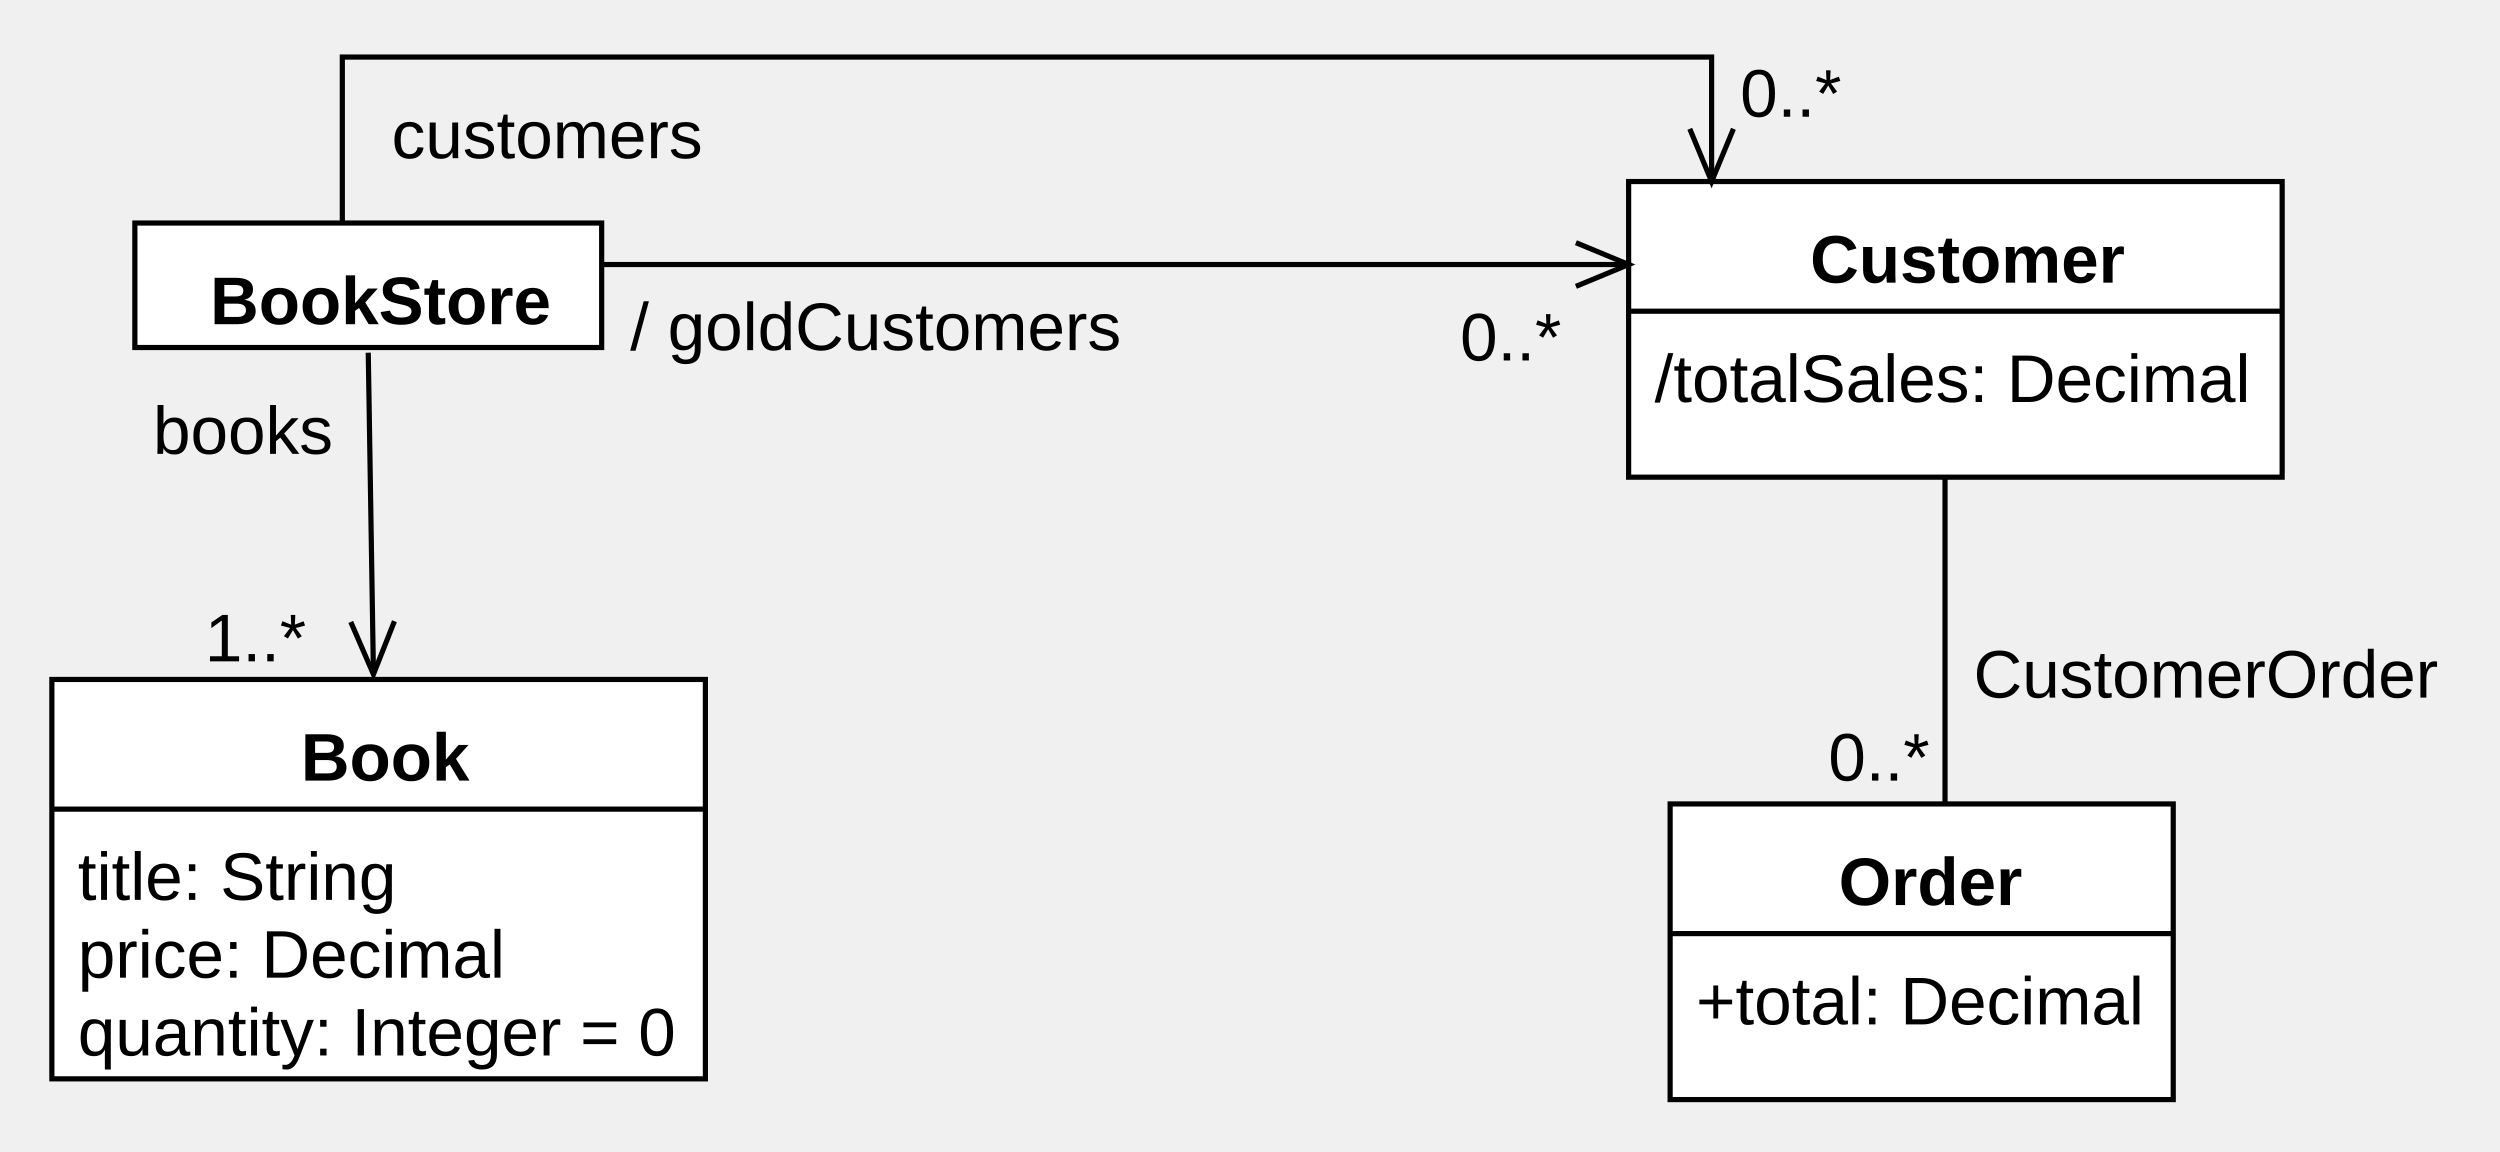
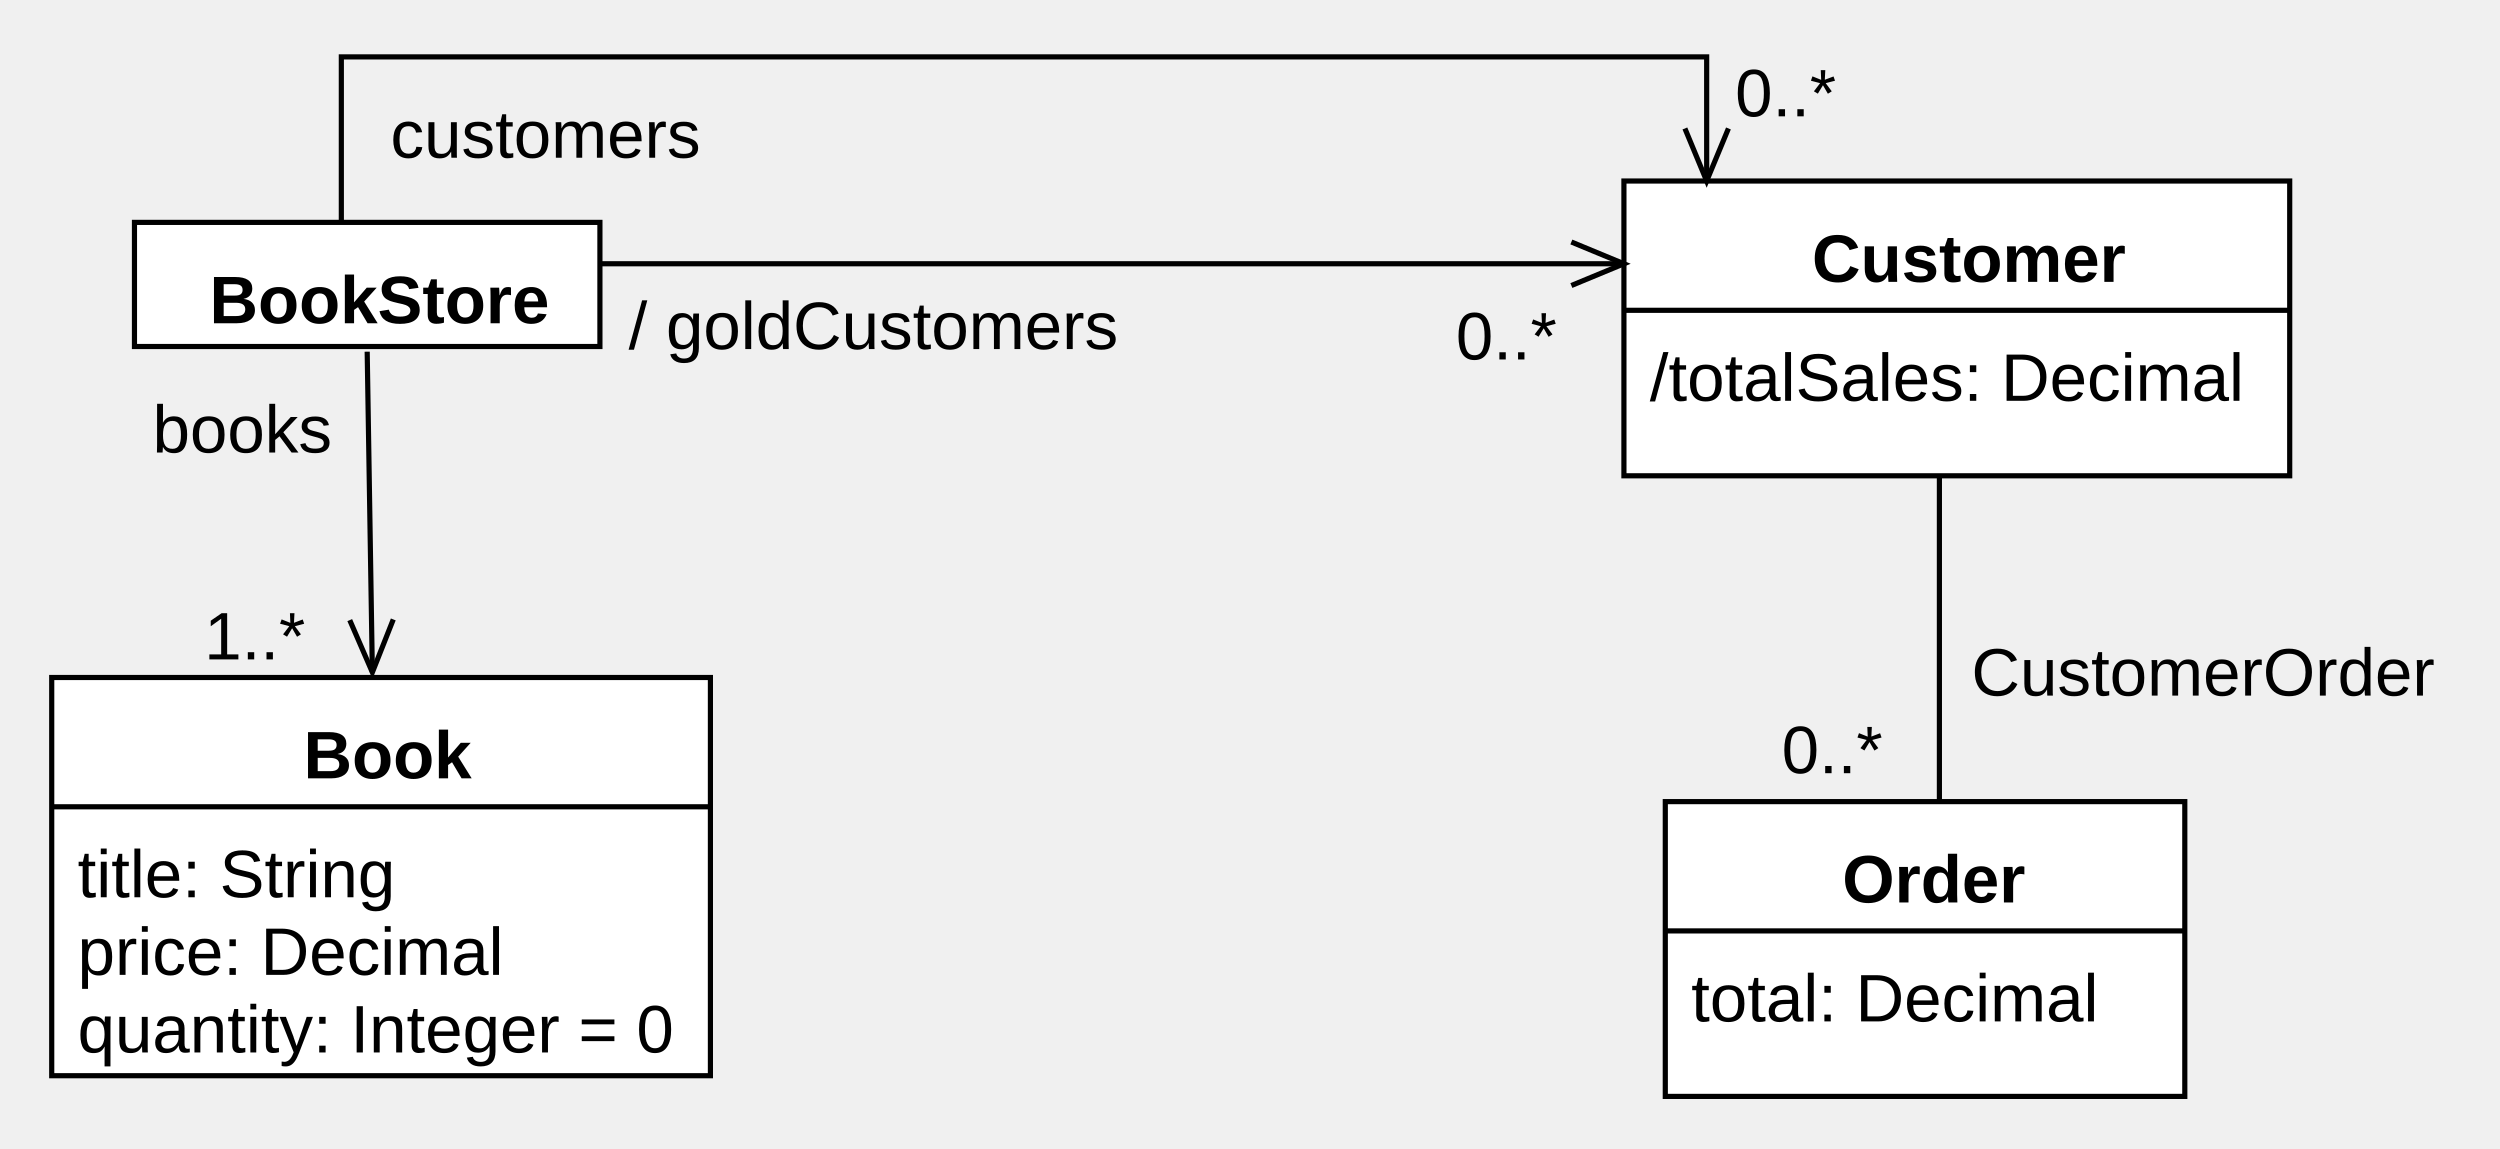
- <svg xmlns="http://www.w3.org/2000/svg" version="1.1" width="482" height="222">
+ <svg xmlns="http://www.w3.org/2000/svg" version="1.1" width="483.398" height="222">
  <defs />
  <g>
    <g transform="translate(-14,-5) scale(1,1)">
      <rect fill="#ffffff" stroke="none" x="40" y="48" width="90" height="24" />
    </g>
    <g transform="translate(-14,-5) scale(1,1)">
      <path fill="none" stroke="#000000" d="M 40 48 L 130 48 L 130 72 L 40 72 L 40 48 Z Z" stroke-miterlimit="10" />
    </g>
    <g transform="translate(-14,-5) scale(1,1)">
      <g>
        <path fill="none" stroke="none" />
        <text fill="#000000" stroke="none" font-family="Arial" font-size="13px" font-style="normal" font-weight="bold" text-decoration="none" x="54.5" y="67.5">BookStore</text>
      </g>
    </g>
    <g transform="translate(-14,-5) scale(1,1)">
-       <rect fill="#ffffff" stroke="none" x="24" y="136" width="126" height="77" />
+       <rect fill="#ffffff" stroke="none" x="24" y="136" width="127.365" height="77" />
    </g>
    <g transform="translate(-14,-5) scale(1,1)">
-       <path fill="none" stroke="#000000" d="M 24 136 L 150 136 L 150 213 L 24 213 L 24 136 Z Z" stroke-miterlimit="10" />
+       <path fill="none" stroke="#000000" d="M 24 136 L 151.365 136 L 151.365 213 L 24 213 L 24 136 Z Z" stroke-miterlimit="10" />
    </g>
    <g transform="translate(-14,-5) scale(1,1)">
-       <path fill="none" stroke="#000000" d="M 24 161 L 150 161" stroke-miterlimit="10" />
+       <path fill="none" stroke="#000000" d="M 24 161 L 151.365 161" stroke-miterlimit="10" />
    </g>
    <g transform="translate(-14,-5) scale(1,1)">
      <g>
        <path fill="none" stroke="none" />
-         <text fill="#000000" stroke="none" font-family="Arial" font-size="13px" font-style="normal" font-weight="bold" text-decoration="none" x="72" y="155.5">Book</text>
+         <text fill="#000000" stroke="none" font-family="Arial" font-size="13px" font-style="normal" font-weight="bold" text-decoration="none" x="72.682" y="155.5">Book</text>
      </g>
    </g>
    <g transform="translate(-14,-5) scale(1,1)">
      <g>
        <path fill="none" stroke="none" />
        <text fill="#000000" stroke="none" font-family="Arial" font-size="13px" font-style="normal" font-weight="normal" text-decoration="none" x="29" y="178.5">title: String</text>
      </g>
    </g>
    <g transform="translate(-14,-5) scale(1,1)">
      <g>
        <path fill="none" stroke="none" />
        <text fill="#000000" stroke="none" font-family="Arial" font-size="13px" font-style="normal" font-weight="normal" text-decoration="none" x="29" y="193.5">price: Decimal</text>
      </g>
    </g>
    <g transform="translate(-14,-5) scale(1,1)">
      <g>
        <path fill="none" stroke="none" />
        <text fill="#000000" stroke="none" font-family="Arial" font-size="13px" font-style="normal" font-weight="normal" text-decoration="none" x="29" y="208.5">quantity: Integer = 0</text>
      </g>
    </g>
    <g transform="translate(-14,-5) scale(1,1)">
-       <rect fill="#ffffff" stroke="none" x="328" y="40" width="126" height="57" />
+       <rect fill="#ffffff" stroke="none" x="328" y="40" width="128.736" height="57" />
    </g>
    <g transform="translate(-14,-5) scale(1,1)">
-       <path fill="none" stroke="#000000" d="M 328 40 L 454 40 L 454 97 L 328 97 L 328 40 Z Z" stroke-miterlimit="10" />
+       <path fill="none" stroke="#000000" d="M 328 40 L 456.736 40 L 456.736 97 L 328 97 L 328 40 Z Z" stroke-miterlimit="10" />
    </g>
    <g transform="translate(-14,-5) scale(1,1)">
-       <path fill="none" stroke="#000000" d="M 328 65 L 454 65" stroke-miterlimit="10" />
+       <path fill="none" stroke="#000000" d="M 328 65 L 456.736 65" stroke-miterlimit="10" />
    </g>
    <g transform="translate(-14,-5) scale(1,1)">
      <g>
        <path fill="none" stroke="none" />
-         <text fill="#000000" stroke="none" font-family="Arial" font-size="13px" font-style="normal" font-weight="bold" text-decoration="none" x="363" y="59.5">Customer</text>
+         <text fill="#000000" stroke="none" font-family="Arial" font-size="13px" font-style="normal" font-weight="bold" text-decoration="none" x="364.368" y="59.5">Customer</text>
      </g>
    </g>
    <g transform="translate(-14,-5) scale(1,1)">
      <g>
        <path fill="none" stroke="none" />
        <text fill="#000000" stroke="none" font-family="Arial" font-size="13px" font-style="normal" font-weight="normal" text-decoration="none" x="333" y="82.5">/totalSales: Decimal</text>
      </g>
    </g>
    <g transform="translate(-14,-5) scale(1,1)">
-       <rect fill="#ffffff" stroke="none" x="336" y="160" width="97" height="57" />
+       <rect fill="#ffffff" stroke="none" x="336" y="160" width="100.451" height="57" />
    </g>
    <g transform="translate(-14,-5) scale(1,1)">
-       <path fill="none" stroke="#000000" d="M 336 160 L 433 160 L 433 217 L 336 217 L 336 160 Z Z" stroke-miterlimit="10" />
+       <path fill="none" stroke="#000000" d="M 336 160 L 436.451 160 L 436.451 217 L 336 217 L 336 160 Z Z" stroke-miterlimit="10" />
    </g>
    <g transform="translate(-14,-5) scale(1,1)">
-       <path fill="none" stroke="#000000" d="M 336 185 L 433 185" stroke-miterlimit="10" />
+       <path fill="none" stroke="#000000" d="M 336 185 L 436.451 185" stroke-miterlimit="10" />
    </g>
    <g transform="translate(-14,-5) scale(1,1)">
      <g>
        <path fill="none" stroke="none" />
-         <text fill="#000000" stroke="none" font-family="Arial" font-size="13px" font-style="normal" font-weight="bold" text-decoration="none" x="368.5" y="179.5">Order</text>
+         <text fill="#000000" stroke="none" font-family="Arial" font-size="13px" font-style="normal" font-weight="bold" text-decoration="none" x="370.225" y="179.5">Order</text>
      </g>
    </g>
    <g transform="translate(-14,-5) scale(1,1)">
      <g>
        <path fill="none" stroke="none" />
-         <text fill="#000000" stroke="none" font-family="Arial" font-size="13px" font-style="normal" font-weight="normal" text-decoration="none" x="341" y="202.5">+total: Decimal</text>
+         <text fill="#000000" stroke="none" font-family="Arial" font-size="13px" font-style="normal" font-weight="normal" text-decoration="none" x="341" y="202.5">total: Decimal</text>
      </g>
    </g>
    <g transform="translate(-14,-5) scale(1,1)">
      <path fill="none" stroke="#000000" d="M 85 73 L 86 135" stroke-miterlimit="10" />
    </g>
    <g transform="translate(-14,-5) scale(1,1)">
      <path fill="none" stroke="#000000" d="M 81.627 124.907 L 86 135 L 90.045 124.771" stroke-miterlimit="10" />
    </g>
    <g transform="translate(-14,-5) scale(1,1)">
      <g>
        <path fill="none" stroke="none" />
        <text fill="#000000" stroke="none" font-family="Arial" font-size="13px" font-style="normal" font-weight="normal" text-decoration="none" x="43.5" y="92.5">books</text>
      </g>
    </g>
    <g transform="translate(-14,-5) scale(1,1)">
      <g>
        <path fill="none" stroke="none" />
        <text fill="#000000" stroke="none" font-family="Arial" font-size="13px" font-style="normal" font-weight="normal" text-decoration="none" x="53.5" y="132.5">1..*</text>
      </g>
    </g>
    <g transform="translate(-14,-5) scale(1,1)">
      <path fill="none" stroke="#000000" d="M 130 56 L 328 56" stroke-miterlimit="10" />
    </g>
    <g transform="translate(-14,-5) scale(1,1)">
      <path fill="none" stroke="#000000" d="M 317.837 60.21 L 328 56 L 317.837 51.79" stroke-miterlimit="10" />
    </g>
    <g transform="translate(-14,-5) scale(1,1)">
      <g>
        <path fill="none" stroke="none" />
-         <text fill="#000000" stroke="none" font-family="Arial" font-size="13px" font-style="normal" font-weight="normal" text-decoration="none" x="135.5" y="72.5">/ goldCustomers</text>
+         <text fill="#000000" stroke="none" font-family="Arial" font-size="13px" font-style="normal" font-weight="normal" text-decoration="none" x="135.546" y="72.5">/ goldCustomers</text>
      </g>
    </g>
    <g transform="translate(-14,-5) scale(1,1)">
      <g>
        <path fill="none" stroke="none" />
        <text fill="#000000" stroke="none" font-family="Arial" font-size="13px" font-style="normal" font-weight="normal" text-decoration="none" x="295.5" y="74.5">0..*</text>
      </g>
    </g>
    <g transform="translate(-14,-5) scale(1,1)">
      <path fill="none" stroke="#000000" d="M 80 48 L 80 16 L 344 16 L 344 40" stroke-miterlimit="10" />
    </g>
    <g transform="translate(-14,-5) scale(1,1)">
      <path fill="none" stroke="#000000" d="M 339.79 29.837 L 344 40 L 348.21 29.837" stroke-miterlimit="10" />
    </g>
    <g transform="translate(-14,-5) scale(1,1)">
      <g>
        <path fill="none" stroke="none" />
        <text fill="#000000" stroke="none" font-family="Arial" font-size="13px" font-style="normal" font-weight="normal" text-decoration="none" x="89.5" y="35.5">customers</text>
      </g>
    </g>
    <g transform="translate(-14,-5) scale(1,1)">
      <g>
        <path fill="none" stroke="none" />
        <text fill="#000000" stroke="none" font-family="Arial" font-size="13px" font-style="normal" font-weight="normal" text-decoration="none" x="349.5" y="27.5">0..*</text>
      </g>
    </g>
    <g transform="translate(-14,-5) scale(1,1)">
      <path fill="none" stroke="#000000" d="M 389 160 L 389 97" stroke-miterlimit="10" />
    </g>
    <g transform="translate(-14,-5) scale(1,1)">
      <g>
        <path fill="none" stroke="none" />
-         <text fill="#000000" stroke="none" font-family="Arial" font-size="13px" font-style="normal" font-weight="normal" text-decoration="none" x="394.5" y="139.5">CustomerOrder</text>
+         <text fill="#000000" stroke="none" font-family="Arial" font-size="13px" font-style="normal" font-weight="normal" text-decoration="none" x="395.199" y="139.5">CustomerOrder</text>
      </g>
    </g>
    <g transform="translate(-14,-5) scale(1,1)">
      <g>
        <path fill="none" stroke="none" />
-         <text fill="#000000" stroke="none" font-family="Arial" font-size="13px" font-style="normal" font-weight="normal" text-decoration="none" x="366.5" y="155.5">0..*</text>
+         <text fill="#000000" stroke="none" font-family="Arial" font-size="13px" font-style="normal" font-weight="normal" text-decoration="none" x="358.5" y="154.5">0..*</text>
      </g>
    </g>
  </g>
</svg>
